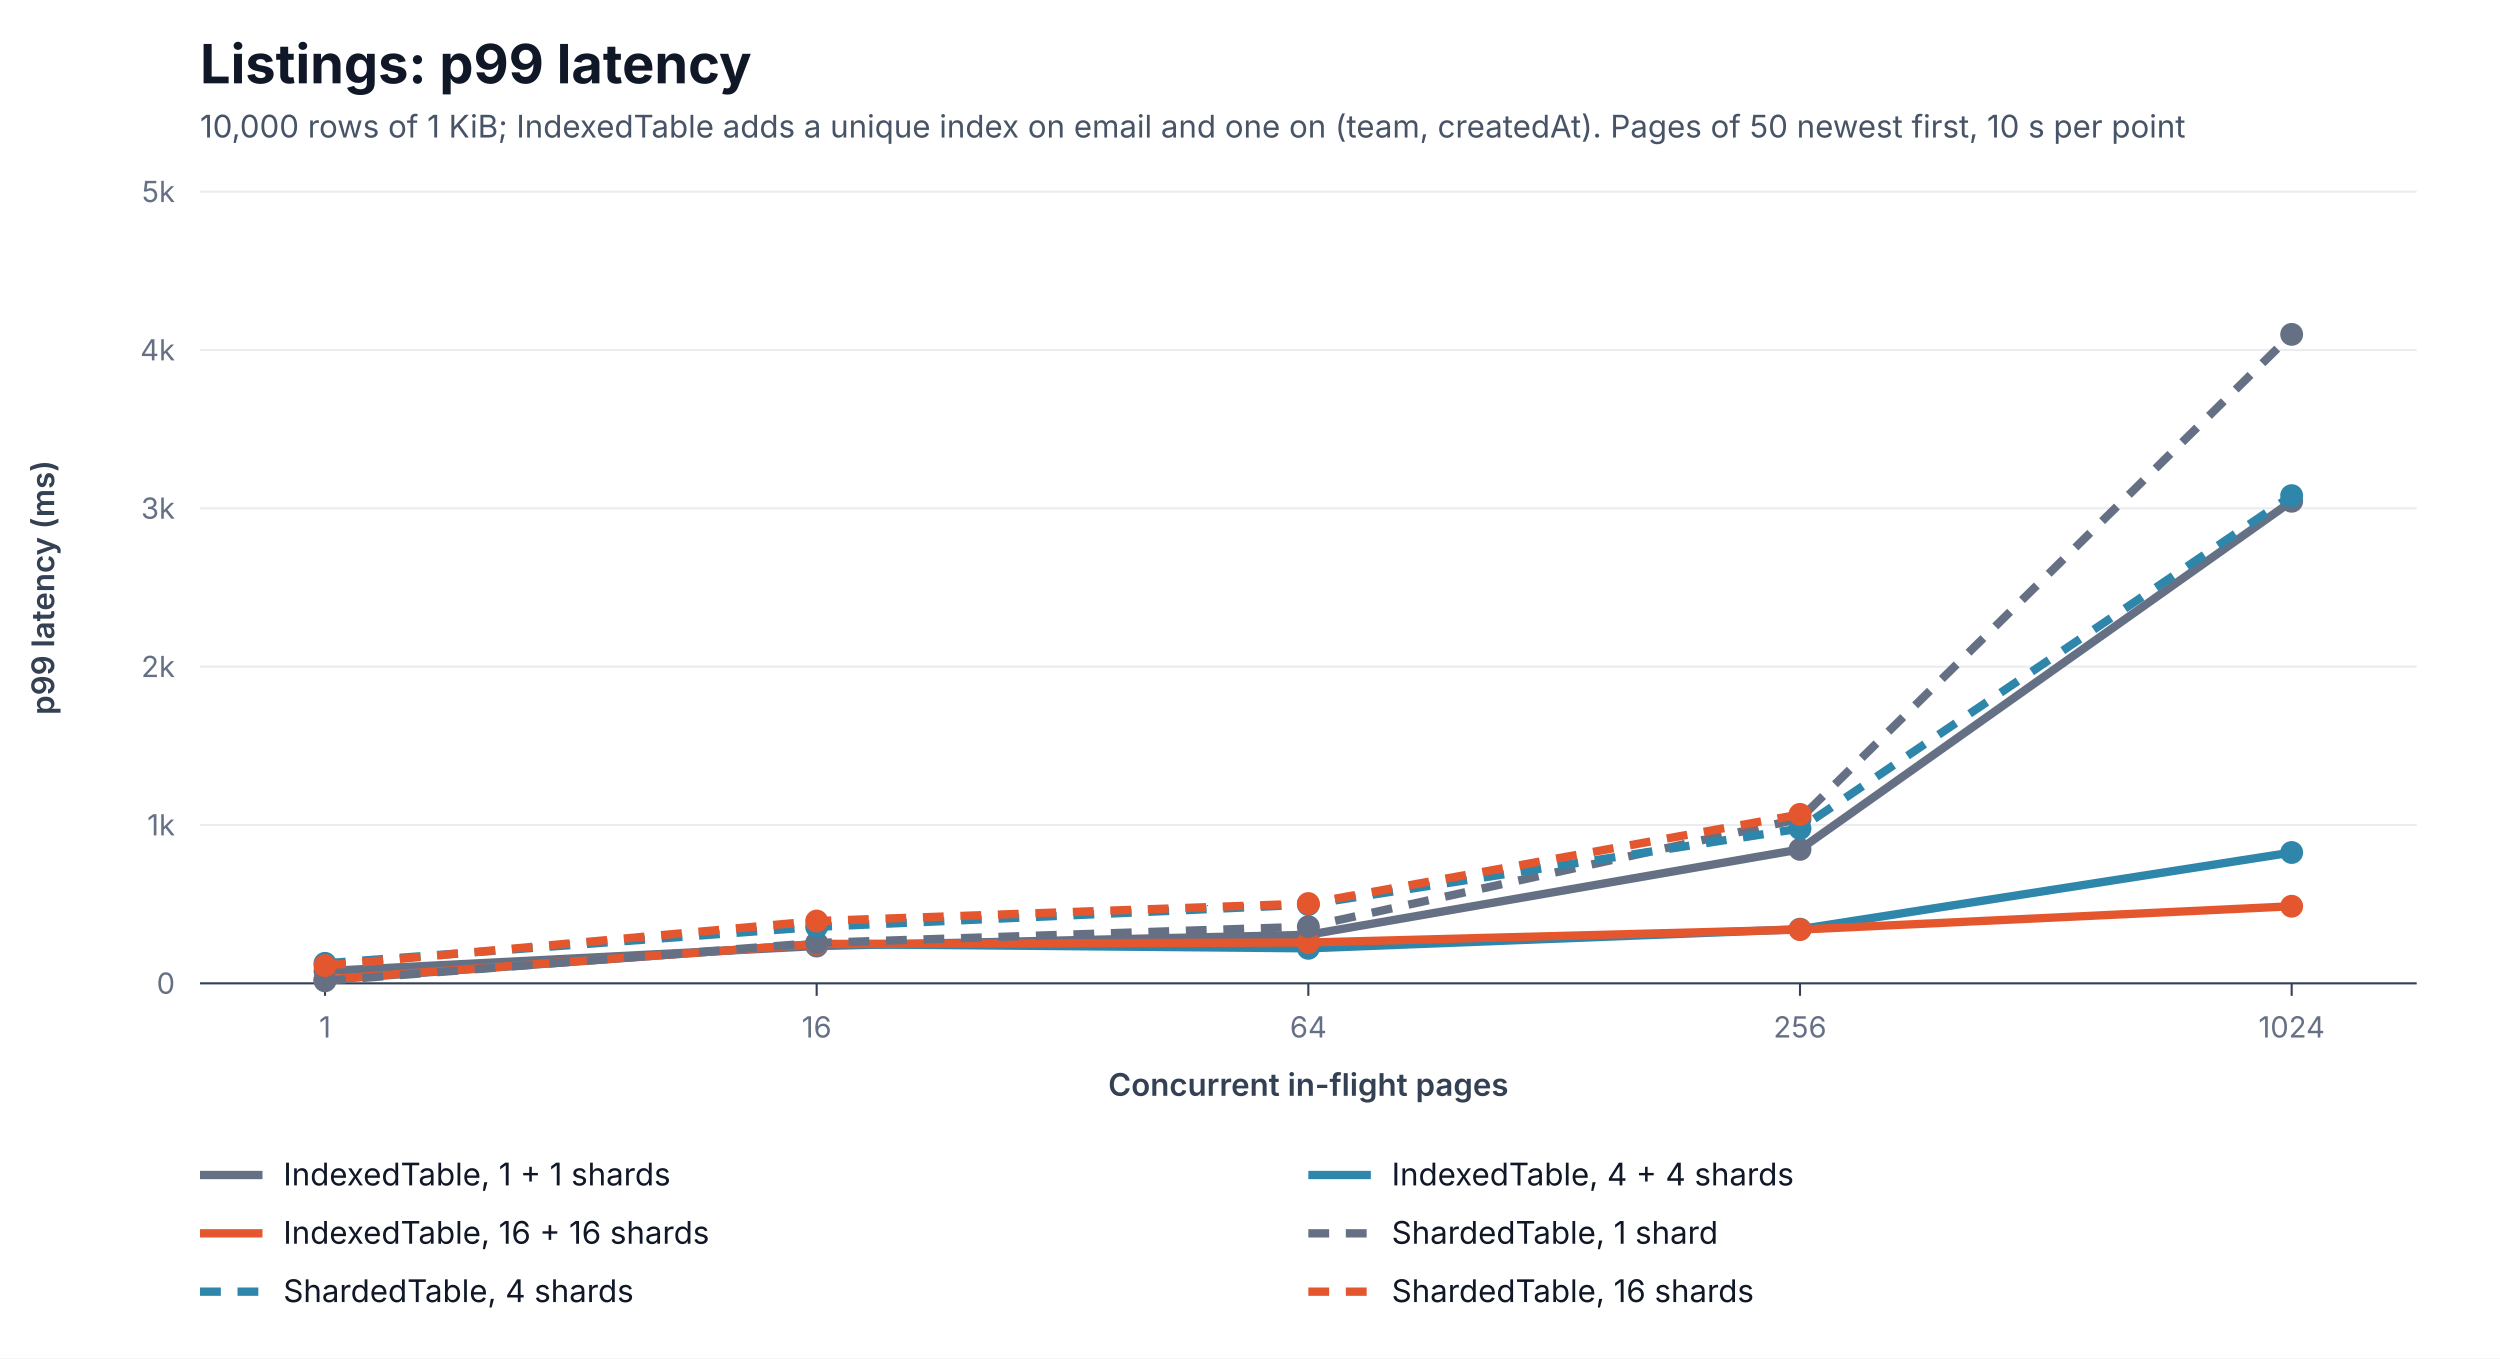
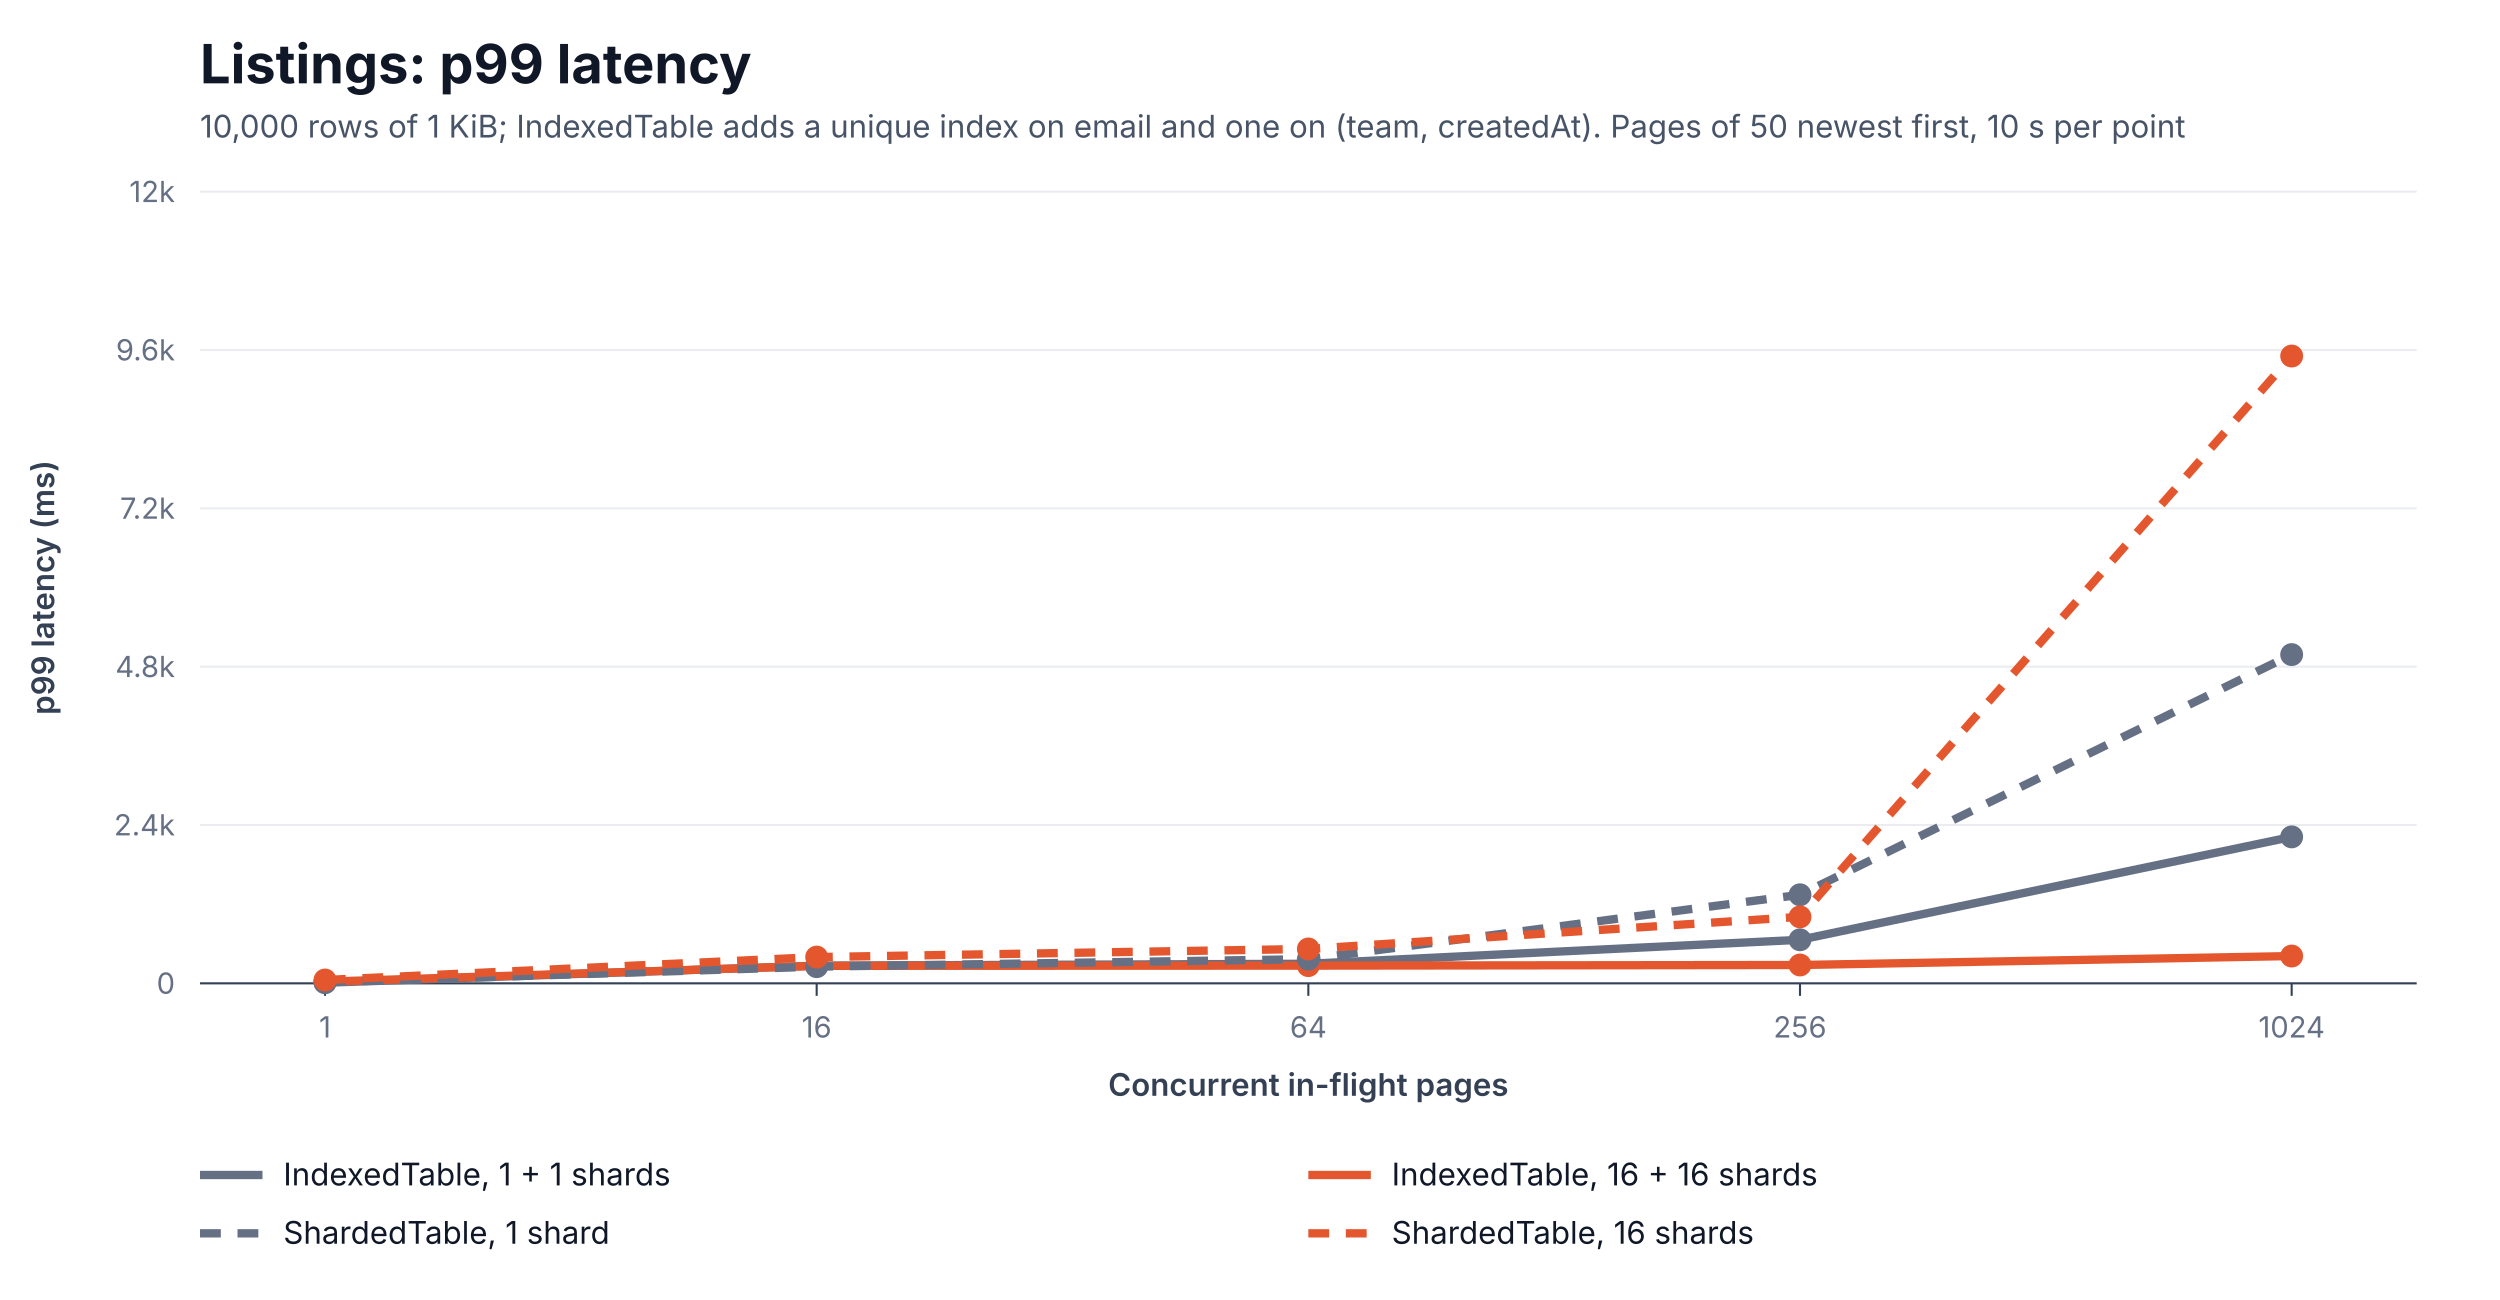
- <svg xmlns="http://www.w3.org/2000/svg" width="1200" height="652" viewBox="0 0 1200 652">
+ <svg xmlns="http://www.w3.org/2000/svg" width="1200" height="624" viewBox="0 0 1200 624">
  <style>text{font-family:Inter,ui-sans-serif,system-ui,-apple-system,sans-serif;fill:#101828}.title{font-size:26px;font-weight:700}.sub{font-size:15px;fill:#475467}.tick{font-size:14px;fill:#667085}.label{font-size:15px;font-weight:600;fill:#344054}.legend{font-size:15px}.grid{stroke:#eaecf0}.axisline{stroke:#344054}</style>
-   <rect width="1200" height="652" fill="#fff" />
+   <rect width="1200" height="624" fill="#fff" />
  <text x="96" y="40" class="title">Listings: p99 latency</text>
  <text x="96" y="66" class="sub">10,000 rows of 1 KiB; IndexedTable adds a unique index on email and one on (team, createdAt). Pages of 50 newest first, 10 s per point</text>
  <line x1="96" x2="1160" y1="472" y2="472" class="grid" />
  <text x="84" y="477" text-anchor="end" class="tick">0</text>
  <line x1="96" x2="1160" y1="396" y2="396" class="grid" />
-   <text x="84" y="401" text-anchor="end" class="tick">1k</text>
+   <text x="84" y="401" text-anchor="end" class="tick">2.4k</text>
  <line x1="96" x2="1160" y1="320" y2="320" class="grid" />
-   <text x="84" y="325" text-anchor="end" class="tick">2k</text>
+   <text x="84" y="325" text-anchor="end" class="tick">4.8k</text>
  <line x1="96" x2="1160" y1="244" y2="244" class="grid" />
-   <text x="84" y="249" text-anchor="end" class="tick">3k</text>
+   <text x="84" y="249" text-anchor="end" class="tick">7.2k</text>
  <line x1="96" x2="1160" y1="168" y2="168" class="grid" />
-   <text x="84" y="173" text-anchor="end" class="tick">4k</text>
+   <text x="84" y="173" text-anchor="end" class="tick">9.6k</text>
  <line x1="96" x2="1160" y1="92" y2="92" class="grid" />
-   <text x="84" y="97" text-anchor="end" class="tick">5k</text>
+   <text x="84" y="97" text-anchor="end" class="tick">12k</text>
  <line x1="96" x2="1160" y1="472" y2="472" class="axisline" />
  <line x1="156" x2="156" y1="472" y2="478" class="axisline" />
  <text x="156" y="498" text-anchor="middle" class="tick">1</text>
  <line x1="392" x2="392" y1="472" y2="478" class="axisline" />
  <text x="392" y="498" text-anchor="middle" class="tick">16</text>
  <line x1="628" x2="628" y1="472" y2="478" class="axisline" />
  <text x="628" y="498" text-anchor="middle" class="tick">64</text>
  <line x1="864" x2="864" y1="472" y2="478" class="axisline" />
  <text x="864" y="498" text-anchor="middle" class="tick">256</text>
  <line x1="1100" x2="1100" y1="472" y2="478" class="axisline" />
  <text x="1100" y="498" text-anchor="middle" class="tick">1024</text>
-   <polyline points="156.0,466.1 392.0,454.1 628.0,448.7 864.0,407.7 1100.0,240.6" fill="none" stroke="#667085" stroke-width="4" stroke-linejoin="round" />
-   <circle cx="156.0" cy="466.1" r="5.5" fill="#667085" />
-   <circle cx="392.0" cy="454.1" r="5.5" fill="#667085" />
-   <circle cx="628.0" cy="448.7" r="5.5" fill="#667085" />
-   <circle cx="864.0" cy="407.7" r="5.5" fill="#667085" />
-   <circle cx="1100.0" cy="240.6" r="5.5" fill="#667085" />
-   <polyline points="156.0,470.3 392.0,453.1 628.0,455.2 864.0,446.0 1100.0,409.2" fill="none" stroke="#2e86ab" stroke-width="4" stroke-linejoin="round" />
-   <circle cx="156.0" cy="470.3" r="5.5" fill="#2e86ab" />
-   <circle cx="392.0" cy="453.1" r="5.5" fill="#2e86ab" />
-   <circle cx="628.0" cy="455.2" r="5.5" fill="#2e86ab" />
-   <circle cx="864.0" cy="446.0" r="5.5" fill="#2e86ab" />
-   <circle cx="1100.0" cy="409.2" r="5.5" fill="#2e86ab" />
-   <polyline points="156.0,470.1 392.0,453.1 628.0,452.4 864.0,446.2 1100.0,435.0" fill="none" stroke="#e4572e" stroke-width="4" stroke-linejoin="round" />
-   <circle cx="156.0" cy="470.1" r="5.5" fill="#e4572e" />
-   <circle cx="392.0" cy="453.1" r="5.5" fill="#e4572e" />
-   <circle cx="628.0" cy="452.4" r="5.5" fill="#e4572e" />
-   <circle cx="864.0" cy="446.2" r="5.5" fill="#e4572e" />
-   <circle cx="1100.0" cy="435.0" r="5.5" fill="#e4572e" />
-   <polyline points="156.0,470.8 392.0,452.6 628.0,444.8 864.0,393.0 1100.0,160.5" fill="none" stroke="#667085" stroke-width="4" stroke-linejoin="round" stroke-dasharray="10 8" />
-   <circle cx="156.0" cy="470.8" r="5.5" fill="#667085" />
-   <circle cx="392.0" cy="452.6" r="5.5" fill="#667085" />
-   <circle cx="628.0" cy="444.8" r="5.5" fill="#667085" />
-   <circle cx="864.0" cy="393.0" r="5.5" fill="#667085" />
-   <circle cx="1100.0" cy="160.5" r="5.5" fill="#667085" />
-   <polyline points="156.0,462.4 392.0,444.9 628.0,434.2 864.0,397.7 1100.0,237.9" fill="none" stroke="#2e86ab" stroke-width="4" stroke-linejoin="round" stroke-dasharray="10 8" />
-   <circle cx="156.0" cy="462.4" r="5.5" fill="#2e86ab" />
-   <circle cx="392.0" cy="444.9" r="5.5" fill="#2e86ab" />
-   <circle cx="628.0" cy="434.2" r="5.5" fill="#2e86ab" />
-   <circle cx="864.0" cy="397.7" r="5.5" fill="#2e86ab" />
-   <circle cx="1100.0" cy="237.9" r="5.5" fill="#2e86ab" />
-   <polyline points="156.0,463.5 392.0,442.1 628.0,433.7 864.0,390.9" fill="none" stroke="#e4572e" stroke-width="4" stroke-linejoin="round" stroke-dasharray="10 8" />
-   <circle cx="156.0" cy="463.5" r="5.5" fill="#e4572e" />
-   <circle cx="392.0" cy="442.1" r="5.5" fill="#e4572e" />
-   <circle cx="628.0" cy="433.7" r="5.5" fill="#e4572e" />
-   <circle cx="864.0" cy="390.9" r="5.5" fill="#e4572e" />
+   <polyline points="156.0,471.7 392.0,463.5 628.0,462.6 864.0,451.1 1100.0,401.7" fill="none" stroke="#667085" stroke-width="4" stroke-linejoin="round" />
+   <circle cx="156.0" cy="471.7" r="5.5" fill="#667085" />
+   <circle cx="392.0" cy="463.5" r="5.5" fill="#667085" />
+   <circle cx="628.0" cy="462.6" r="5.5" fill="#667085" />
+   <circle cx="864.0" cy="451.1" r="5.5" fill="#667085" />
+   <circle cx="1100.0" cy="401.7" r="5.5" fill="#667085" />
+   <polyline points="156.0,471.2 392.0,463.6 628.0,463.5 864.0,463.2 1100.0,458.9" fill="none" stroke="#e4572e" stroke-width="4" stroke-linejoin="round" />
+   <circle cx="156.0" cy="471.2" r="5.5" fill="#e4572e" />
+   <circle cx="392.0" cy="463.6" r="5.5" fill="#e4572e" />
+   <circle cx="628.0" cy="463.5" r="5.5" fill="#e4572e" />
+   <circle cx="864.0" cy="463.2" r="5.5" fill="#e4572e" />
+   <circle cx="1100.0" cy="458.9" r="5.5" fill="#e4572e" />
+   <polyline points="156.0,471.5 392.0,464.0 628.0,460.4 864.0,429.5 1100.0,314.2" fill="none" stroke="#667085" stroke-width="4" stroke-linejoin="round" stroke-dasharray="10 8" />
+   <circle cx="156.0" cy="471.5" r="5.5" fill="#667085" />
+   <circle cx="392.0" cy="464.0" r="5.5" fill="#667085" />
+   <circle cx="628.0" cy="460.4" r="5.5" fill="#667085" />
+   <circle cx="864.0" cy="429.5" r="5.5" fill="#667085" />
+   <circle cx="1100.0" cy="314.2" r="5.5" fill="#667085" />
+   <polyline points="156.0,470.4 392.0,459.4 628.0,455.5 864.0,440.1 1100.0,170.9" fill="none" stroke="#e4572e" stroke-width="4" stroke-linejoin="round" stroke-dasharray="10 8" />
+   <circle cx="156.0" cy="470.4" r="5.5" fill="#e4572e" />
+   <circle cx="392.0" cy="459.4" r="5.5" fill="#e4572e" />
+   <circle cx="628.0" cy="455.5" r="5.5" fill="#e4572e" />
+   <circle cx="864.0" cy="440.1" r="5.5" fill="#e4572e" />
+   <circle cx="1100.0" cy="170.9" r="5.5" fill="#e4572e" />
  <text x="628" y="526" text-anchor="middle" class="label">Concurrent in-flight pages</text>
  <text transform="translate(26,282) rotate(-90)" text-anchor="middle" class="label">p99 latency (ms)</text>
  <g transform="translate(96,564)">
    <line x1="0" x2="30" y1="0" y2="0" stroke="#667085" stroke-width="4" />
    <text x="40" y="5" class="legend">IndexedTable, 1 + 1 shards</text>
  </g>
  <g transform="translate(628,564)">
-     <line x1="0" x2="30" y1="0" y2="0" stroke="#2e86ab" stroke-width="4" />
-     <text x="40" y="5" class="legend">IndexedTable, 4 + 4 shards</text>
-   </g>
-   <g transform="translate(96,592)">
    <line x1="0" x2="30" y1="0" y2="0" stroke="#e4572e" stroke-width="4" />
    <text x="40" y="5" class="legend">IndexedTable, 16 + 16 shards</text>
  </g>
-   <g transform="translate(628,592)">
+   <g transform="translate(96,592)">
    <line x1="0" x2="30" y1="0" y2="0" stroke="#667085" stroke-width="4" stroke-dasharray="10 8" />
    <text x="40" y="5" class="legend">ShardedTable, 1 shard</text>
  </g>
-   <g transform="translate(96,620)">
-     <line x1="0" x2="30" y1="0" y2="0" stroke="#2e86ab" stroke-width="4" stroke-dasharray="10 8" />
-     <text x="40" y="5" class="legend">ShardedTable, 4 shards</text>
-   </g>
-   <g transform="translate(628,620)">
+   <g transform="translate(628,592)">
    <line x1="0" x2="30" y1="0" y2="0" stroke="#e4572e" stroke-width="4" stroke-dasharray="10 8" />
    <text x="40" y="5" class="legend">ShardedTable, 16 shards</text>
  </g>
</svg>
